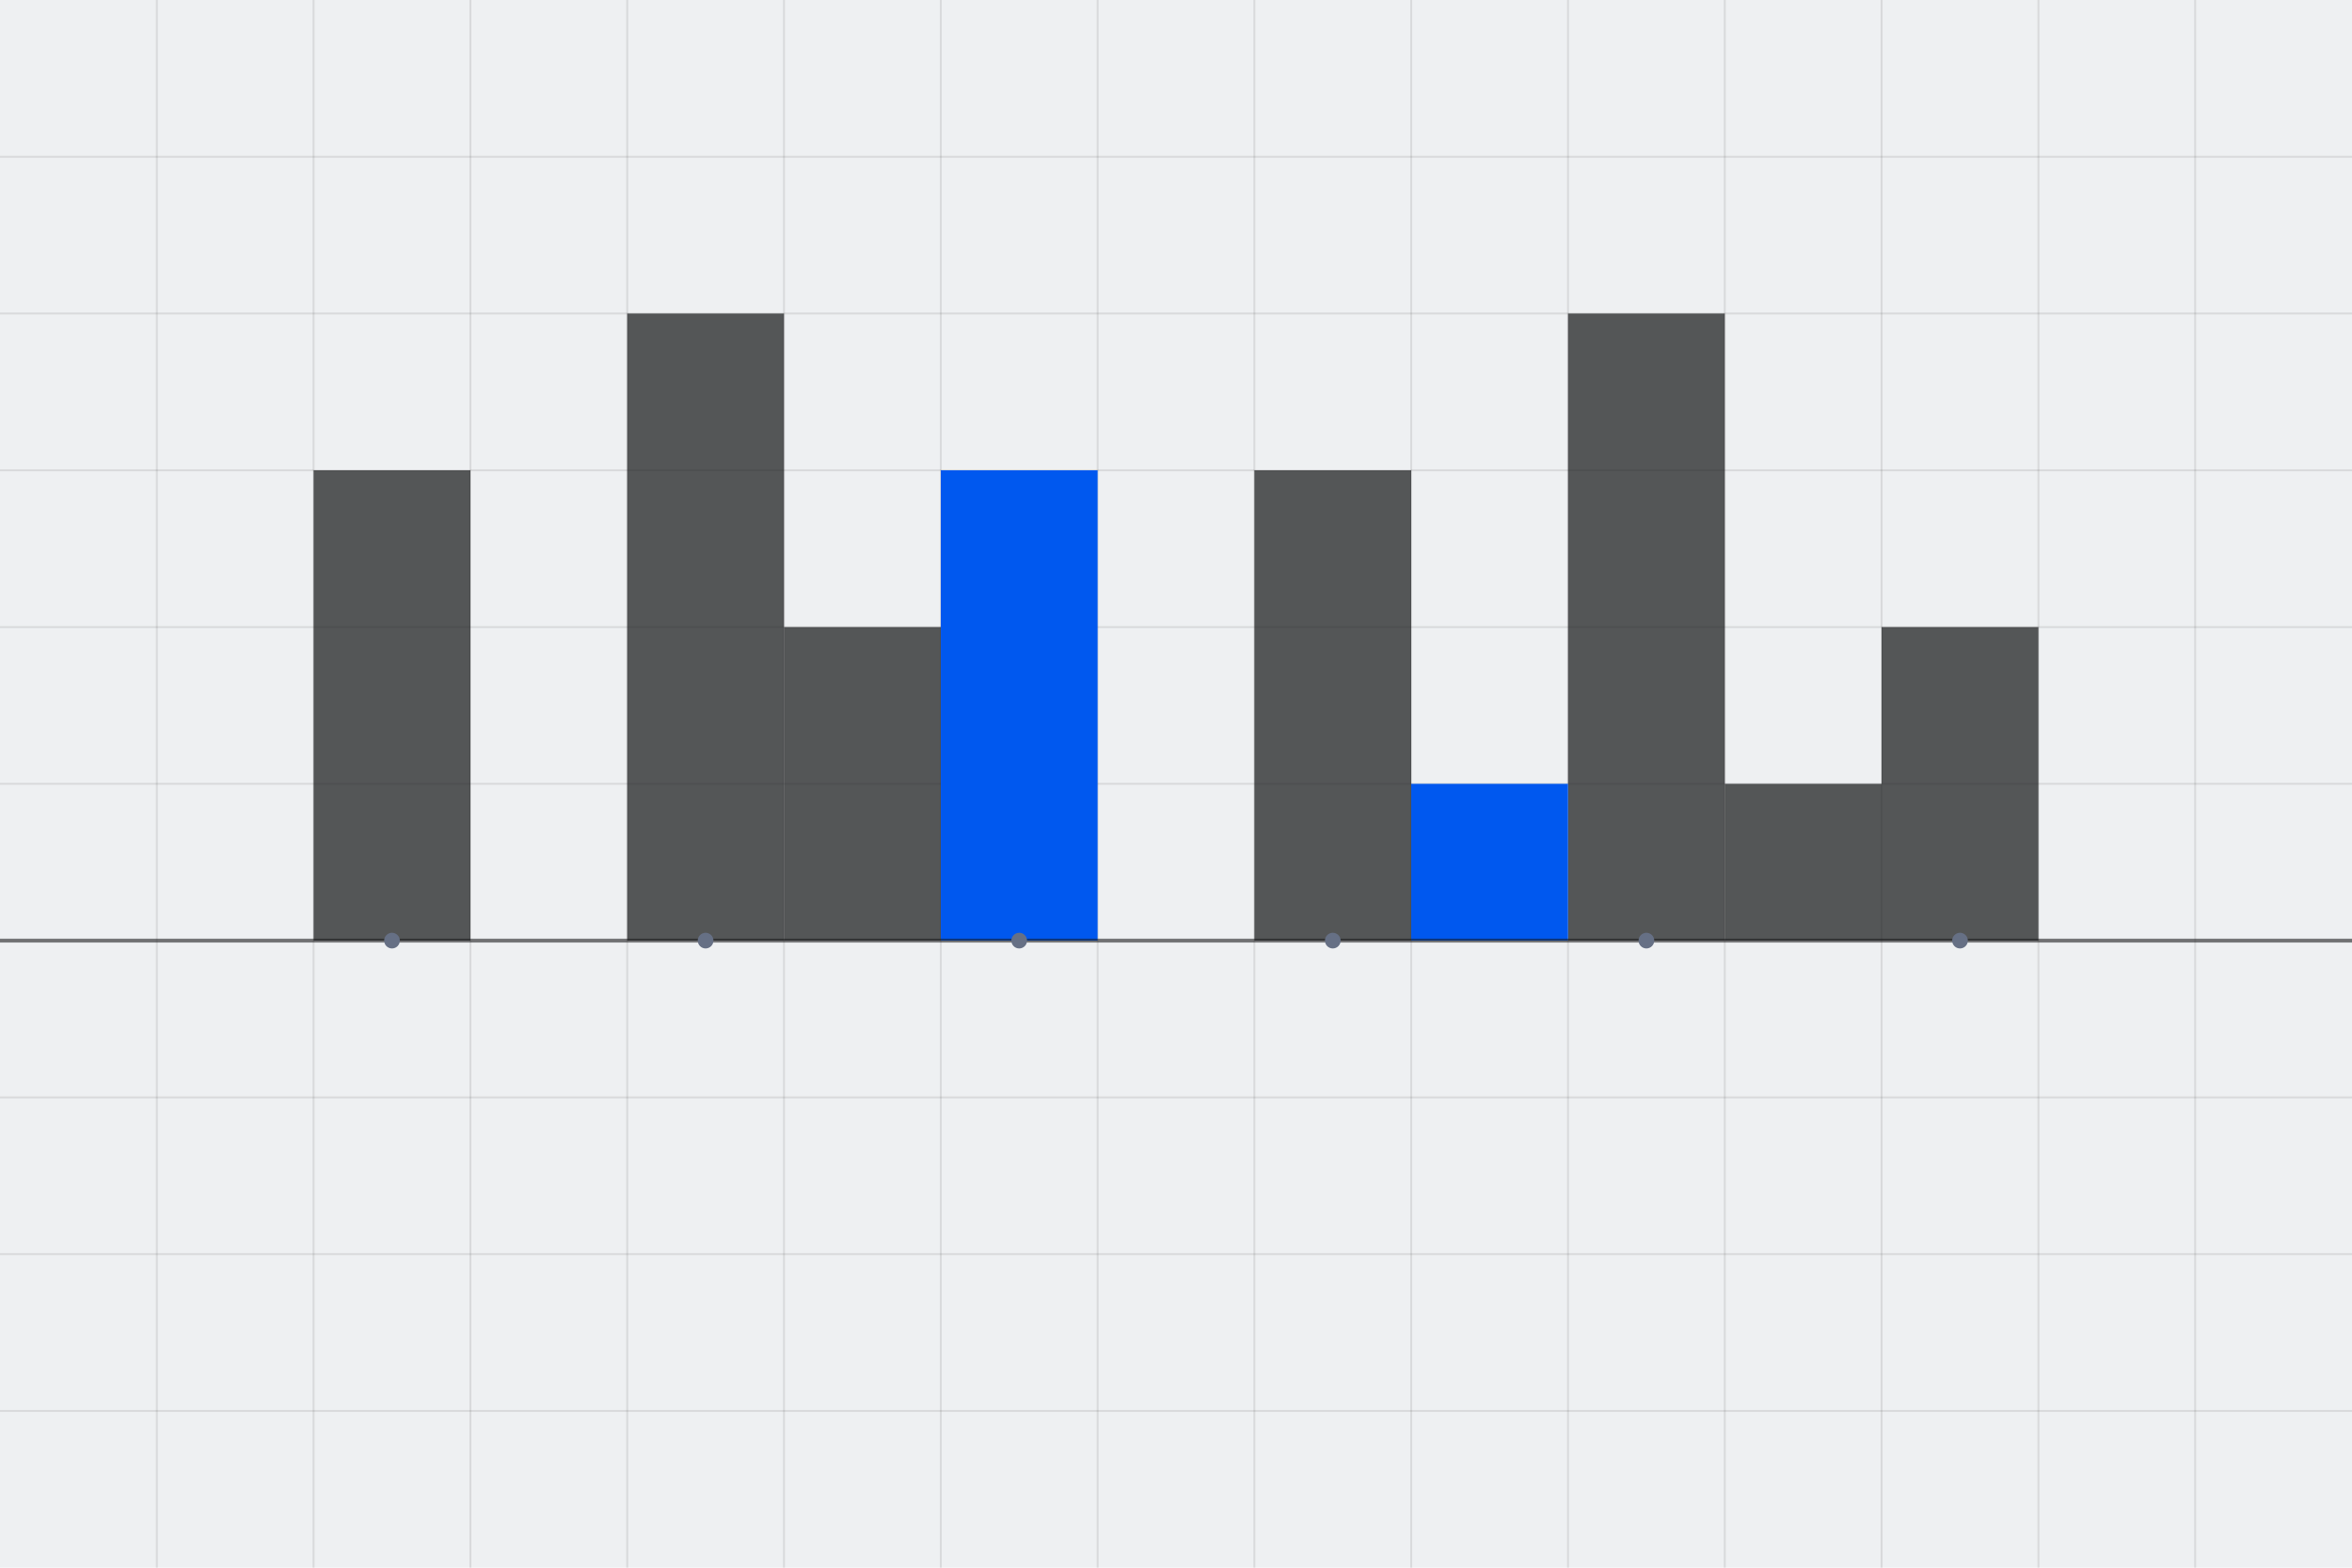
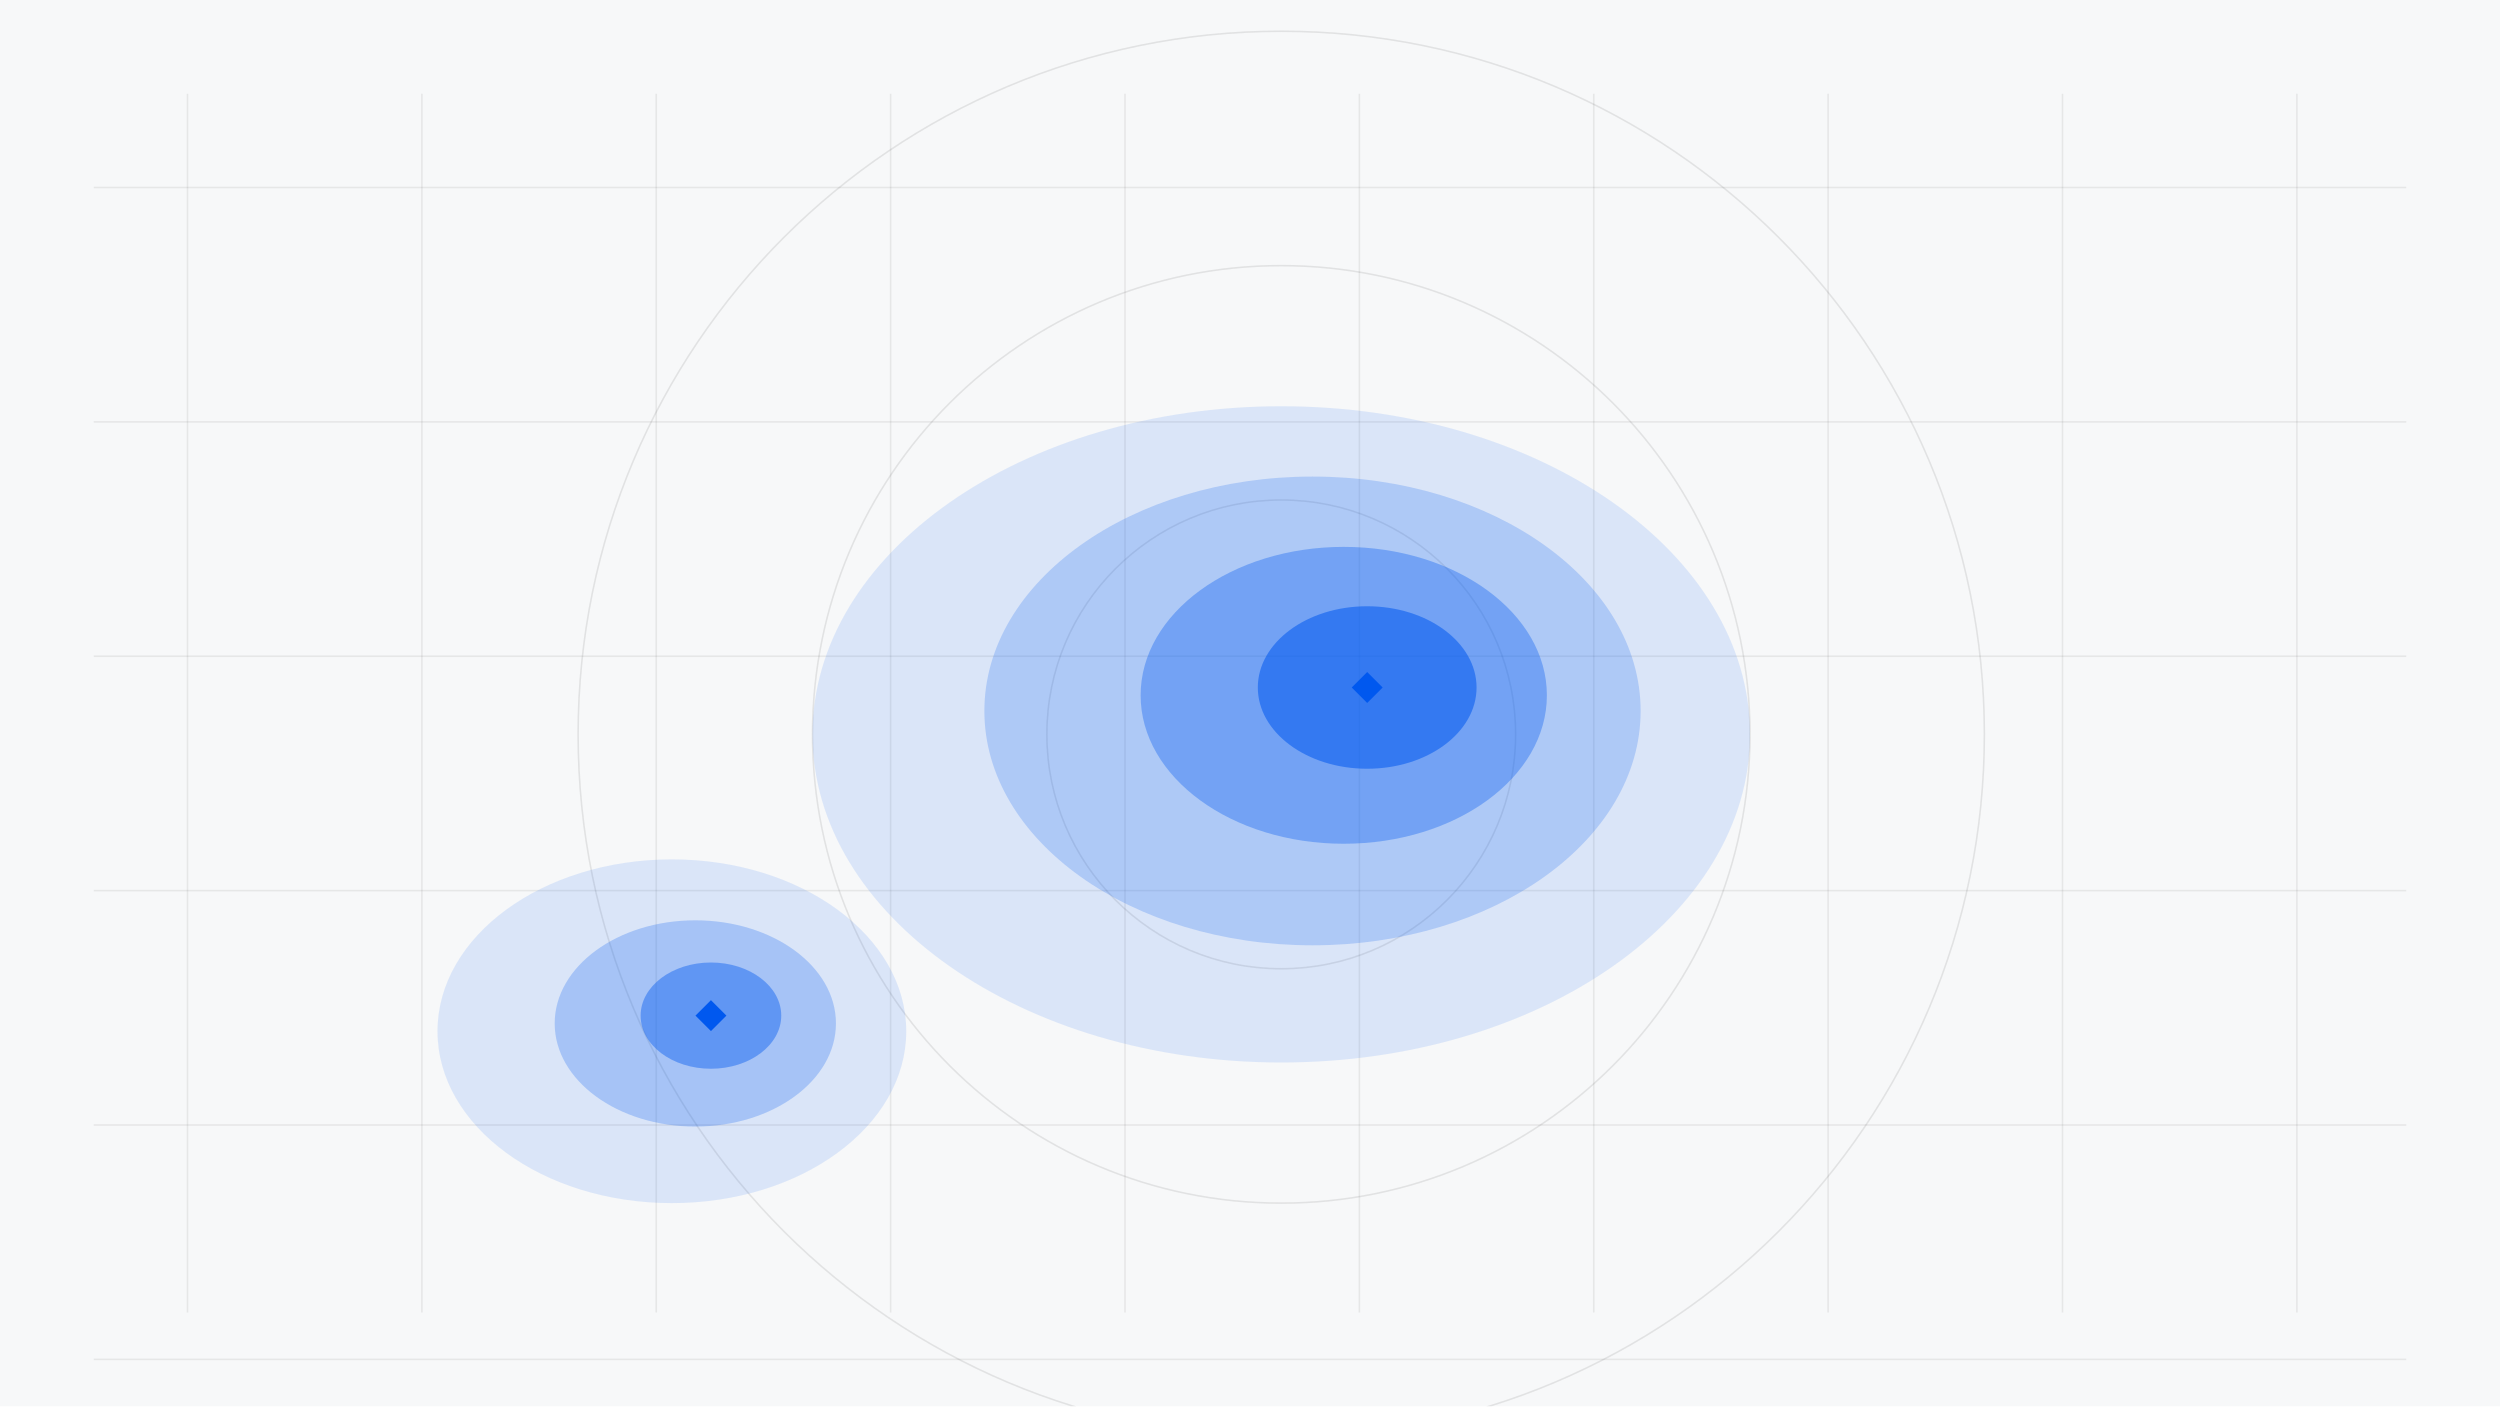
- <svg xmlns="http://www.w3.org/2000/svg" viewBox="0 0 1200 800" preserveAspectRatio="xMidYMid slice" role="img" aria-label="Abstract infrastructure lattice">
-   <rect width="1200" height="800" fill="#eef0f2" />
-   <g stroke="#1a1b1c" stroke-opacity="0.10" stroke-width="1">
-     <g>
-       <line x1="0" y1="80" x2="1200" y2="80" />
-       <line x1="0" y1="160" x2="1200" y2="160" />
-       <line x1="0" y1="240" x2="1200" y2="240" />
-       <line x1="0" y1="320" x2="1200" y2="320" />
-       <line x1="0" y1="400" x2="1200" y2="400" />
-       <line x1="0" y1="480" x2="1200" y2="480" />
-       <line x1="0" y1="560" x2="1200" y2="560" />
-       <line x1="0" y1="640" x2="1200" y2="640" />
-       <line x1="0" y1="720" x2="1200" y2="720" />
-     </g>
-     <g>
-       <line x1="80" y1="0" x2="80" y2="800" />
-       <line x1="160" y1="0" x2="160" y2="800" />
-       <line x1="240" y1="0" x2="240" y2="800" />
-       <line x1="320" y1="0" x2="320" y2="800" />
-       <line x1="400" y1="0" x2="400" y2="800" />
-       <line x1="480" y1="0" x2="480" y2="800" />
-       <line x1="560" y1="0" x2="560" y2="800" />
-       <line x1="640" y1="0" x2="640" y2="800" />
-       <line x1="720" y1="0" x2="720" y2="800" />
-       <line x1="800" y1="0" x2="800" y2="800" />
-       <line x1="880" y1="0" x2="880" y2="800" />
-       <line x1="960" y1="0" x2="960" y2="800" />
-       <line x1="1040" y1="0" x2="1040" y2="800" />
-       <line x1="1120" y1="0" x2="1120" y2="800" />
-     </g>
-   </g>
-   <g fill="#1a1b1c" fill-opacity="0.72">
-     <rect x="160" y="240" width="80" height="240" />
-     <rect x="320" y="160" width="80" height="320" />
-     <rect x="400" y="320" width="80" height="160" />
-     <rect x="640" y="240" width="80" height="240" />
-     <rect x="800" y="160" width="80" height="320" />
-     <rect x="960" y="320" width="80" height="160" />
-     <rect x="880" y="400" width="80" height="80" />
-   </g>
-   <g fill="#0058ef">
-     <rect x="480" y="240" width="80" height="240" />
-     <rect x="720" y="400" width="80" height="80" />
-   </g>
-   <g stroke="#1a1b1c" stroke-opacity="0.55" stroke-width="2" fill="none">
-     <path d="M0 480 H1200" />
-   </g>
-   <g fill="#667085">
-     <circle cx="200" cy="480" r="4" />
-     <circle cx="360" cy="480" r="4" />
-     <circle cx="520" cy="480" r="4" />
-     <circle cx="680" cy="480" r="4" />
-     <circle cx="840" cy="480" r="4" />
-     <circle cx="1000" cy="480" r="4" />
-   </g>
+ <svg xmlns="http://www.w3.org/2000/svg" viewBox="0 0 1600 900" preserveAspectRatio="xMidYMid slice" role="img" aria-label="Radar reflectivity mosaic: precipitation cells in graded blue over a coordinate grid with range rings.">
+   <rect width="1600" height="900" fill="#f7f8f9" />
+   <line x1="120" y1="60" x2="120" y2="840" stroke="#1a1b1c" stroke-opacity="0.08" stroke-width="1" />
+   <line x1="270" y1="60" x2="270" y2="840" stroke="#1a1b1c" stroke-opacity="0.08" stroke-width="1" />
+   <line x1="420" y1="60" x2="420" y2="840" stroke="#1a1b1c" stroke-opacity="0.08" stroke-width="1" />
+   <line x1="570" y1="60" x2="570" y2="840" stroke="#1a1b1c" stroke-opacity="0.08" stroke-width="1" />
+   <line x1="720" y1="60" x2="720" y2="840" stroke="#1a1b1c" stroke-opacity="0.08" stroke-width="1" />
+   <line x1="870" y1="60" x2="870" y2="840" stroke="#1a1b1c" stroke-opacity="0.08" stroke-width="1" />
+   <line x1="1020" y1="60" x2="1020" y2="840" stroke="#1a1b1c" stroke-opacity="0.08" stroke-width="1" />
+   <line x1="1170" y1="60" x2="1170" y2="840" stroke="#1a1b1c" stroke-opacity="0.08" stroke-width="1" />
+   <line x1="1320" y1="60" x2="1320" y2="840" stroke="#1a1b1c" stroke-opacity="0.08" stroke-width="1" />
+   <line x1="1470" y1="60" x2="1470" y2="840" stroke="#1a1b1c" stroke-opacity="0.08" stroke-width="1" />
+   <line x1="60" y1="120" x2="1540" y2="120" stroke="#1a1b1c" stroke-opacity="0.08" stroke-width="1" />
+   <line x1="60" y1="270" x2="1540" y2="270" stroke="#1a1b1c" stroke-opacity="0.08" stroke-width="1" />
+   <line x1="60" y1="420" x2="1540" y2="420" stroke="#1a1b1c" stroke-opacity="0.08" stroke-width="1" />
+   <line x1="60" y1="570" x2="1540" y2="570" stroke="#1a1b1c" stroke-opacity="0.08" stroke-width="1" />
+   <line x1="60" y1="720" x2="1540" y2="720" stroke="#1a1b1c" stroke-opacity="0.08" stroke-width="1" />
+   <line x1="60" y1="870" x2="1540" y2="870" stroke="#1a1b1c" stroke-opacity="0.08" stroke-width="1" />
+   <circle cx="820" cy="470" r="150" fill="none" stroke="#1a1b1c" stroke-opacity="0.10" stroke-width="1" />
+   <circle cx="820" cy="470" r="300" fill="none" stroke="#1a1b1c" stroke-opacity="0.10" stroke-width="1" />
+   <circle cx="820" cy="470" r="450" fill="none" stroke="#1a1b1c" stroke-opacity="0.10" stroke-width="1" />
+   <ellipse cx="820" cy="470" rx="300" ry="210" fill="#0058ef" opacity="0.12" />
+   <ellipse cx="840" cy="455" rx="210" ry="150" fill="#0058ef" opacity="0.2" />
+   <ellipse cx="860" cy="445" rx="130" ry="95" fill="#0058ef" opacity="0.34" />
+   <ellipse cx="875" cy="440" rx="70" ry="52" fill="#0058ef" opacity="0.55" />
+   <ellipse cx="430" cy="660" rx="150" ry="110" fill="#0058ef" opacity="0.12" />
+   <ellipse cx="445" cy="655" rx="90" ry="66" fill="#0058ef" opacity="0.24" />
+   <ellipse cx="455" cy="650" rx="45" ry="34" fill="#0058ef" opacity="0.42" />
+   <rect x="868" y="433" width="14" height="14" fill="#0058ef" transform="rotate(45 875 440)" />
+   <rect x="448" y="643" width="14" height="14" fill="#0058ef" transform="rotate(45 455 650)" />
</svg>
